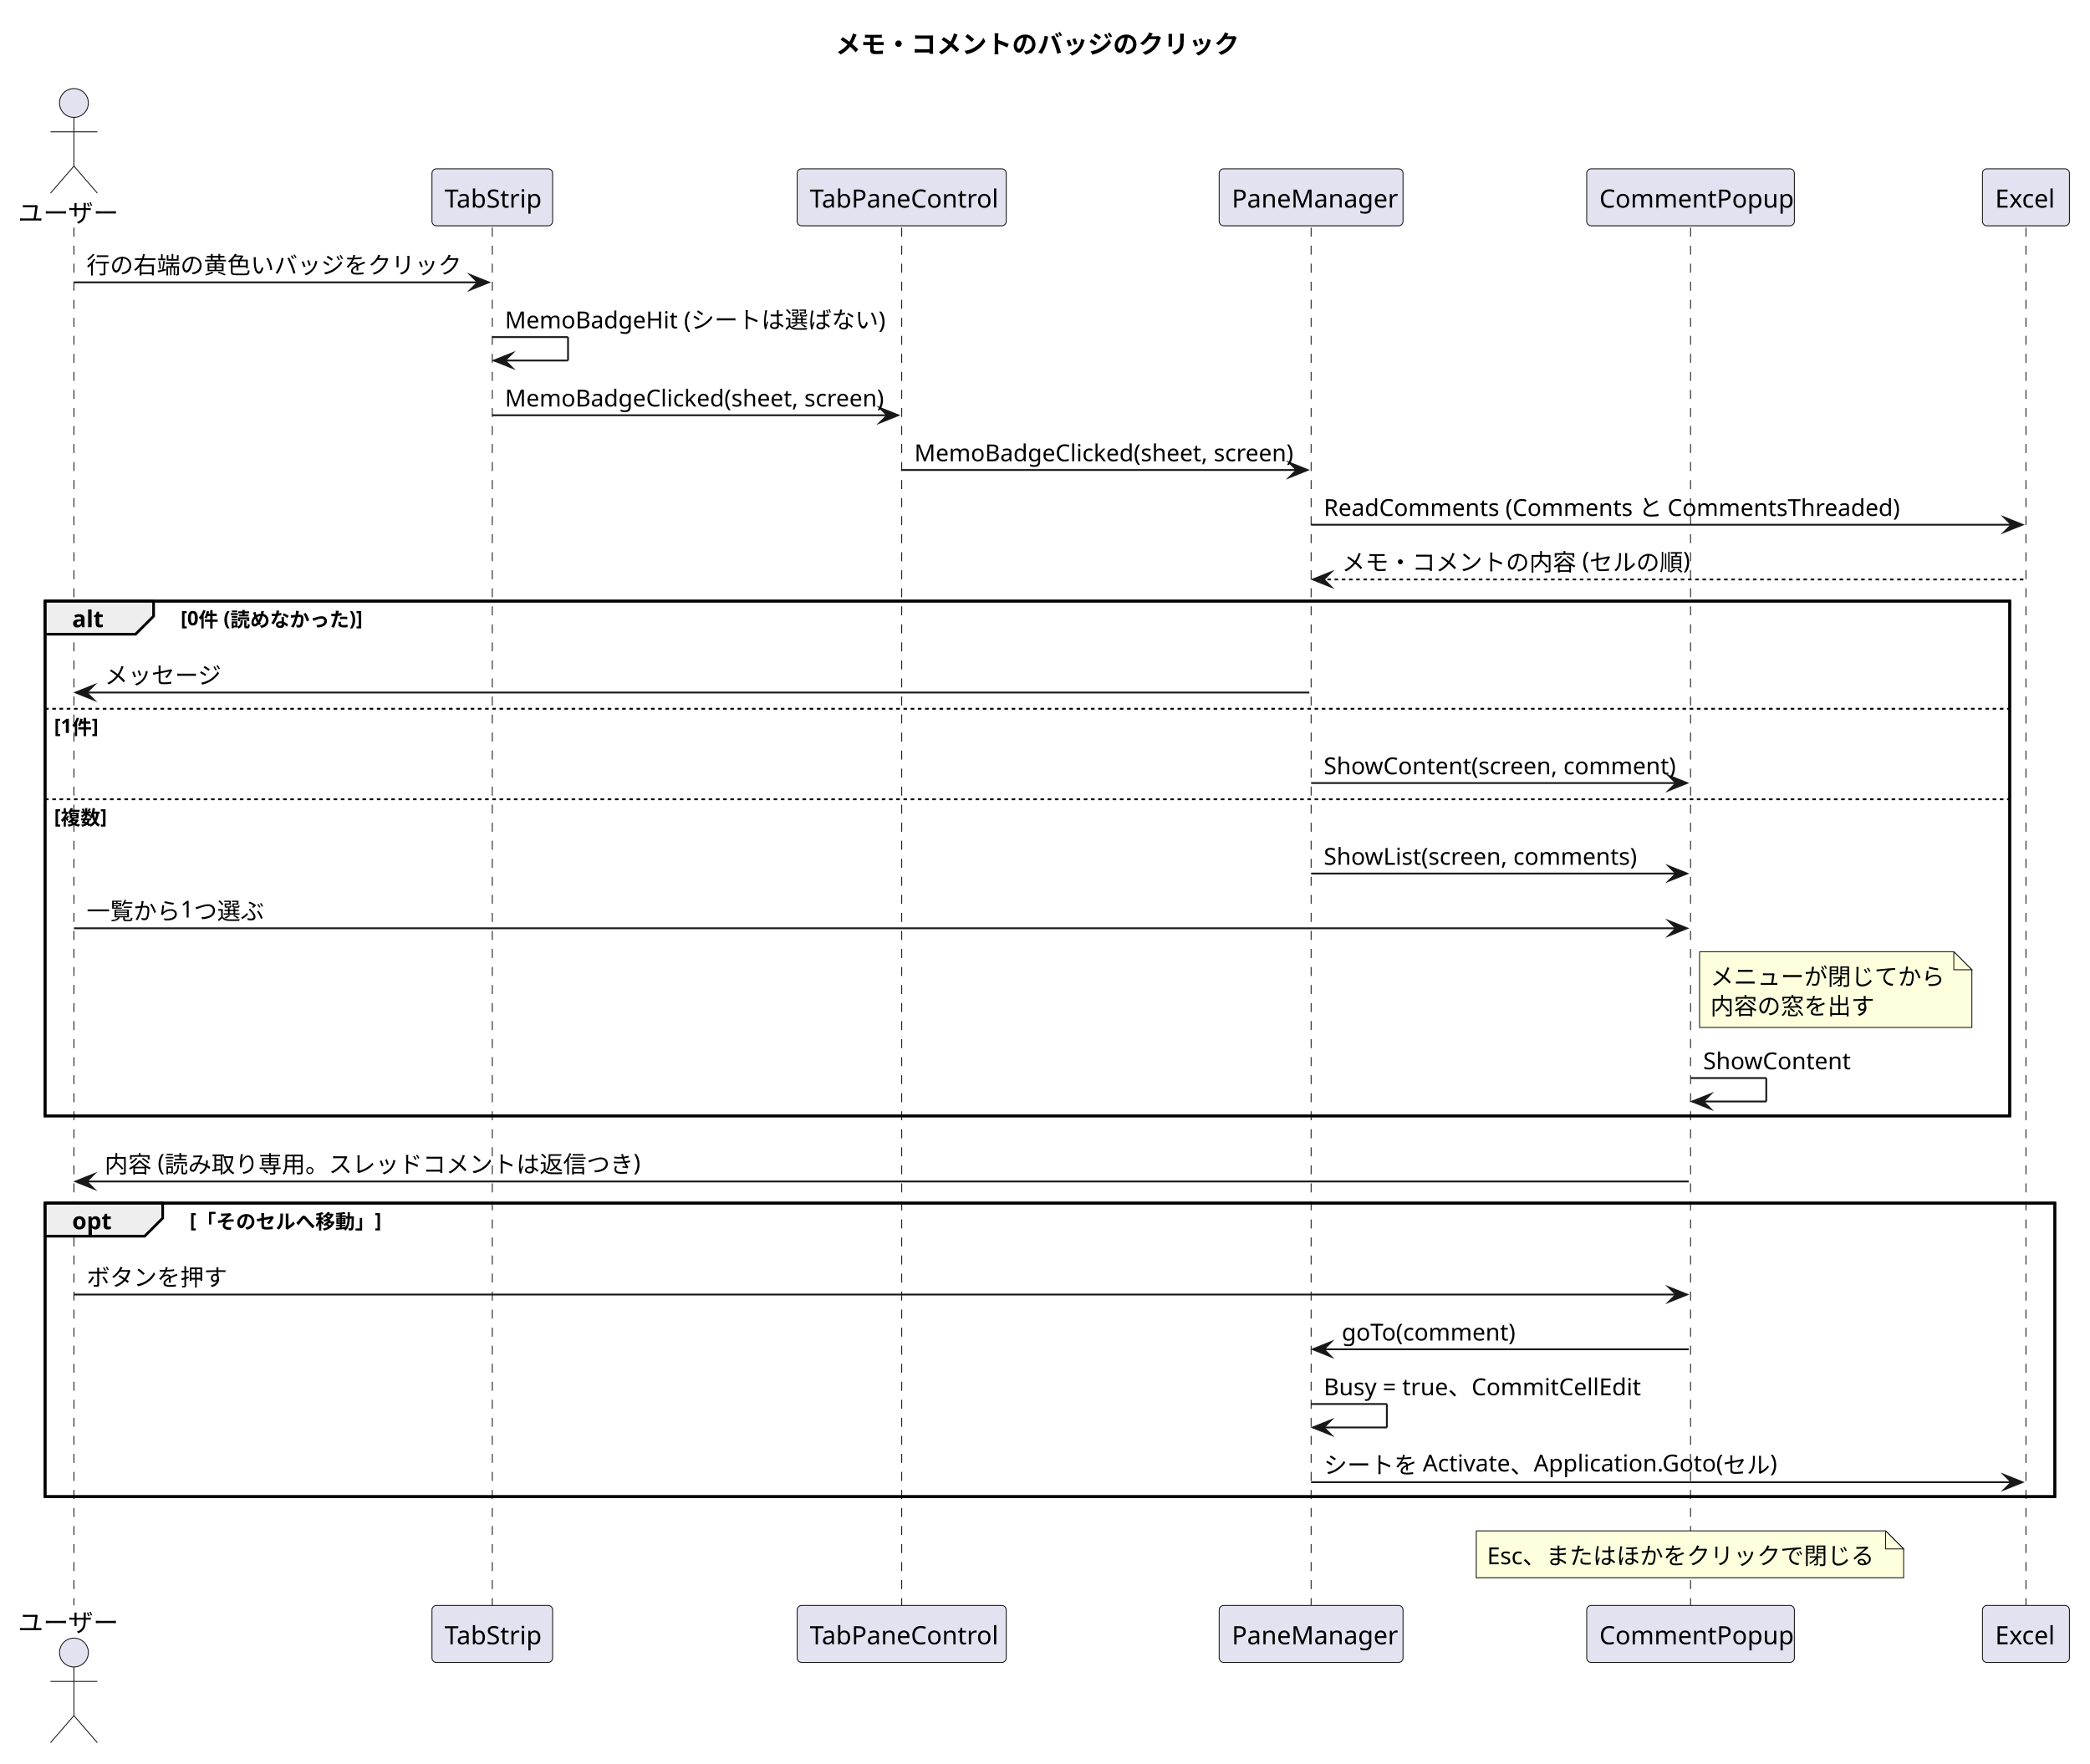
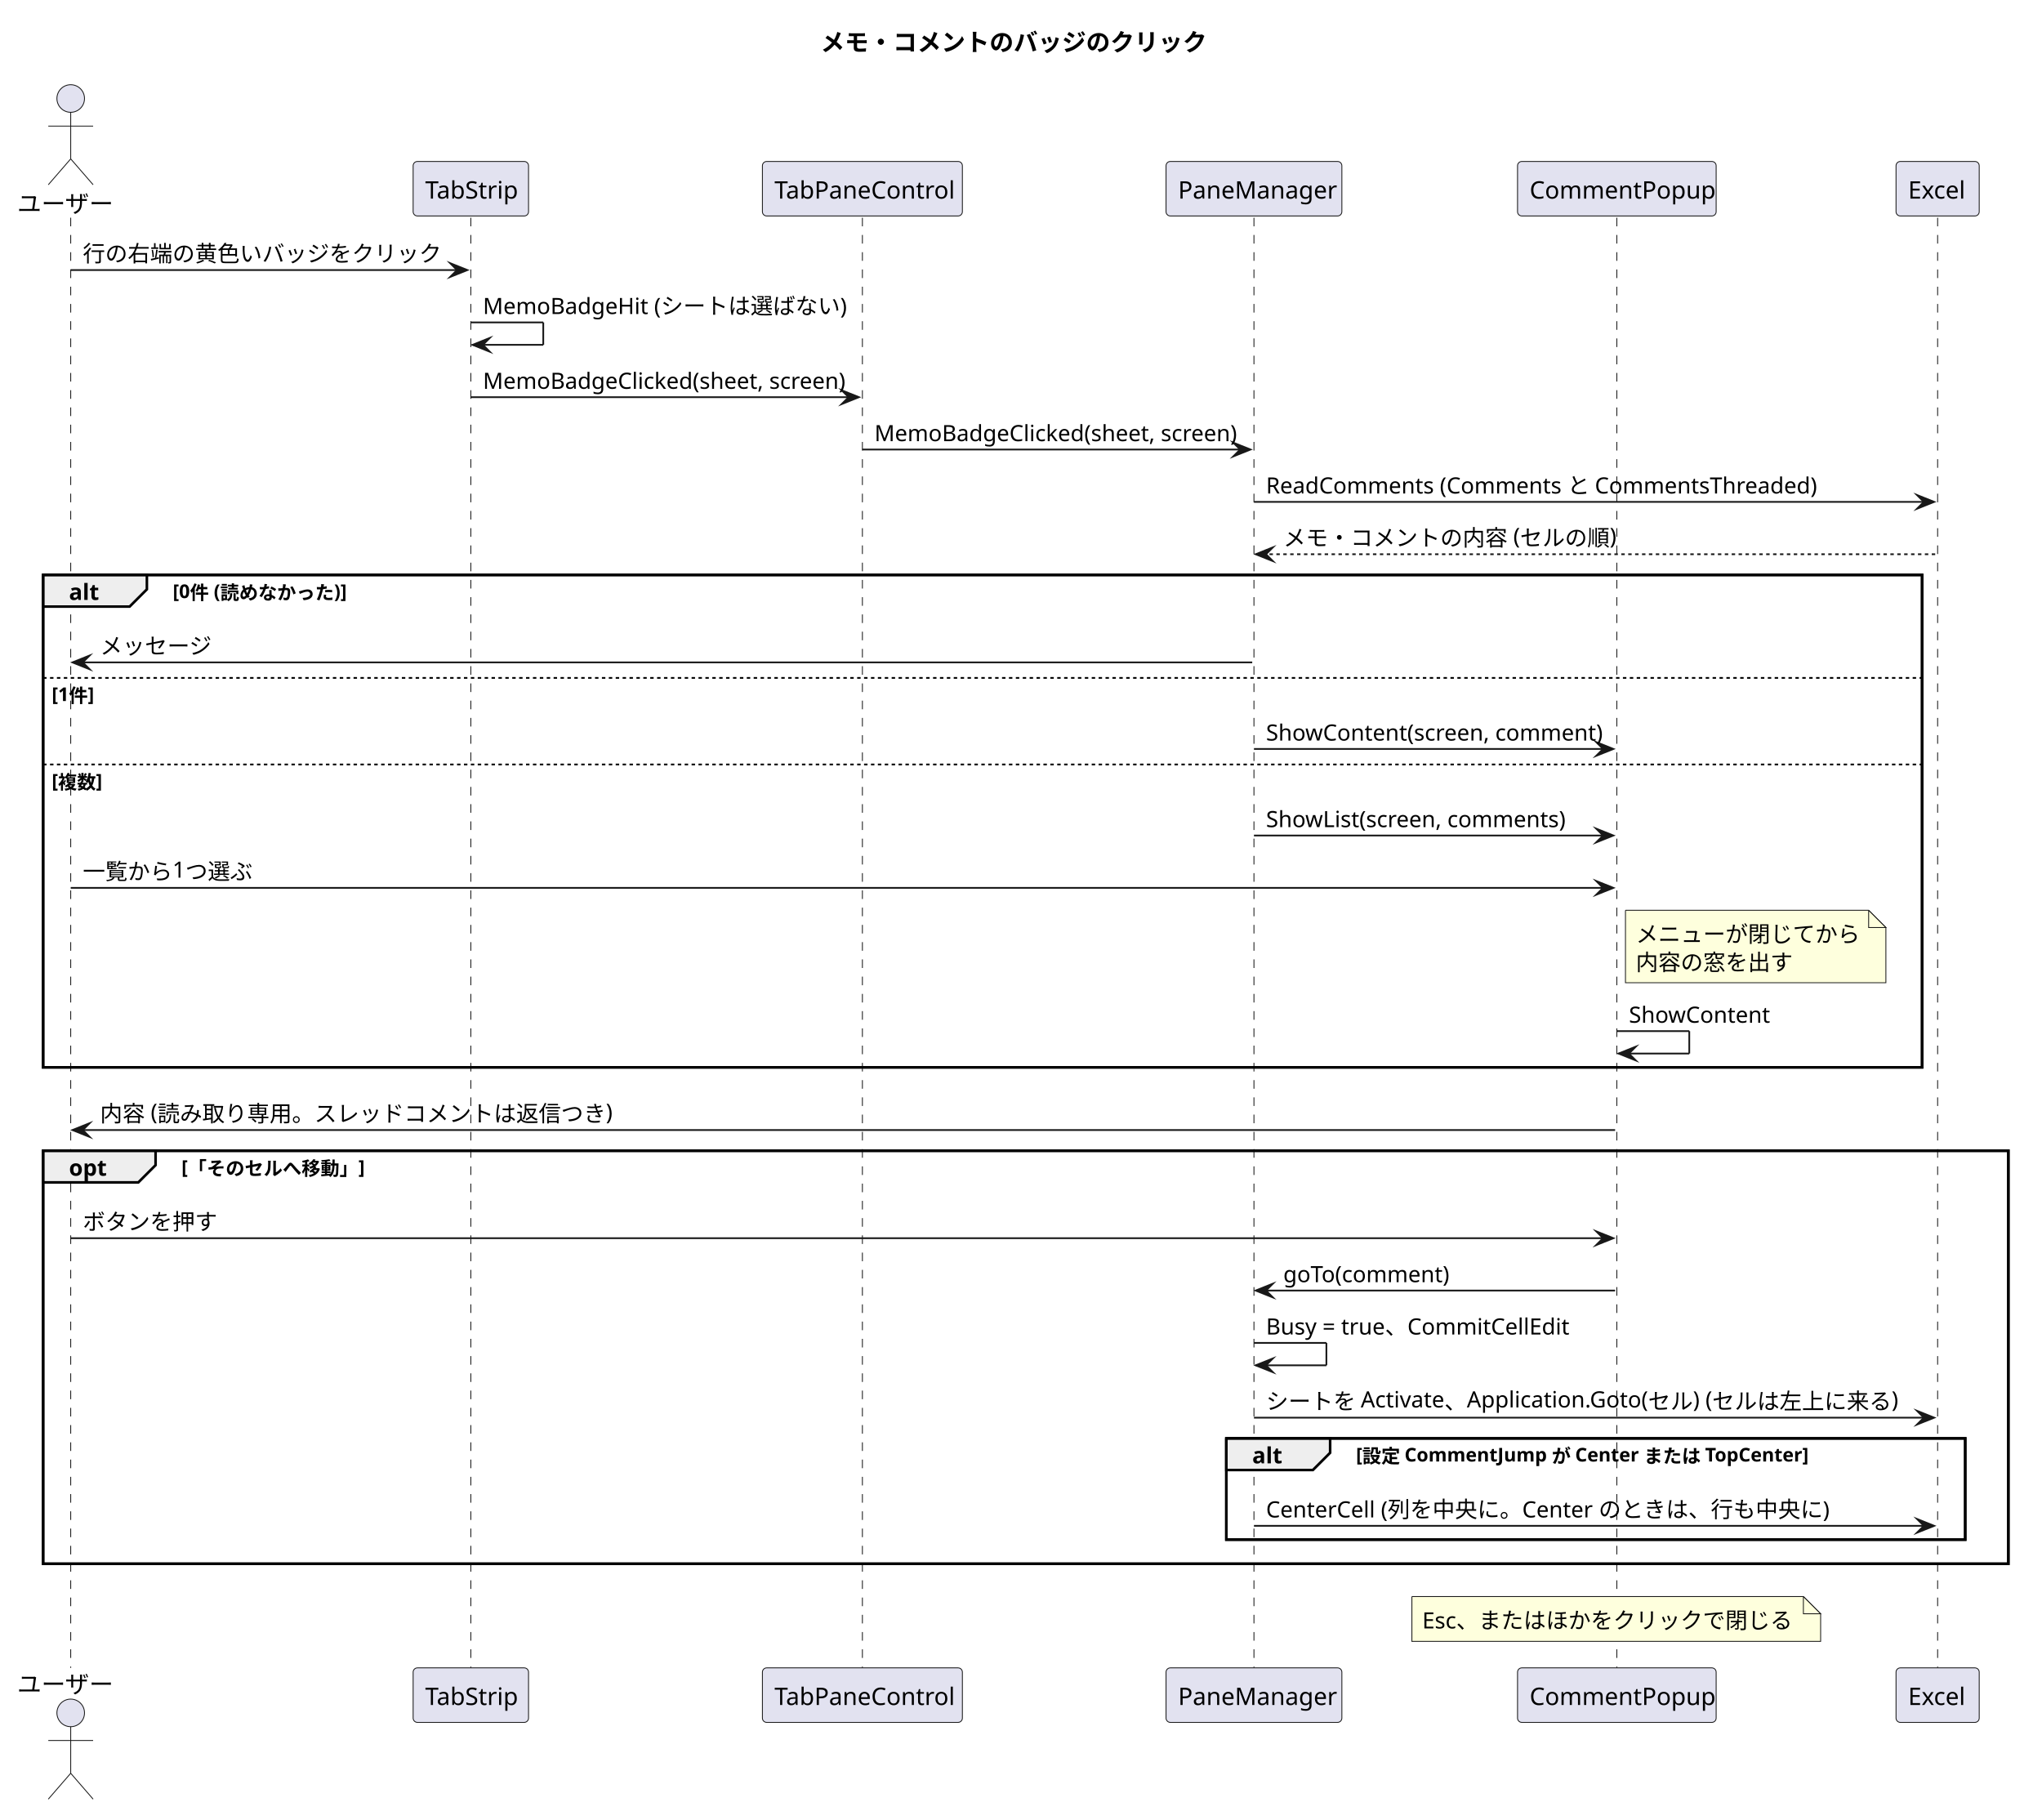
- <svg xmlns="http://www.w3.org/2000/svg" version="1.1" data-diagram-type="SEQUENCE" style="width:1159px;height:978px;background:#FFFFFF;" width="1159px" height="978px" viewBox="0 0 1159 978" zoomAndPan="magnify" preserveAspectRatio="none" contentStyleType="text/css">
+ <svg xmlns="http://www.w3.org/2000/svg" version="1.1" data-diagram-type="SEQUENCE" style="width:1184px;height:1055px;background:#FFFFFF;" width="1184px" height="1055px" viewBox="0 0 1184 1055" zoomAndPan="magnify" preserveAspectRatio="none" contentStyleType="text/css">
  <defs />
  <g font-family="sans-serif" lengthAdjust="spacing">
    <g class="title" data-source-line="1">
-       <text x="463.242" y="29.533" fill="#000" font-size="14" textLength="231" font-weight="700">メモ・コメントのバッジのクリック</text>
+       <text x="475.742" y="29.533" fill="#000" font-size="14" textLength="231" font-weight="700">メモ・コメントのバッジのクリック</text>
    </g>
    <rect x="25" y="333.328" width="1089.484" height="285.484" fill="none" style="stroke:#000;stroke-width:1.5;" />
-     <rect x="25" y="667.164" width="1114.484" height="162.758" fill="none" style="stroke:#000;stroke-width:1.5;" />
+     <rect x="25" y="667.164" width="1139.484" height="239.461" fill="none" style="stroke:#000;stroke-width:1.5;" />
+     <rect x="711.072" y="833.922" width="428.412" height="58.703" fill="none" style="stroke:#000;stroke-width:1.5;" />
    <g class="participant-lifeline" data-qualified-name="U" data-entity-uid="part1" id="part1-lifeline" data-source-line="5">
      <g>
-         <rect x="37.5" y="126.219" width="8" height="764.055" fill="#000" fill-opacity="0" />
-         <line x1="41" y1="126.219" x2="41" y2="890.273" style="stroke:#181818;stroke-width:0.5;stroke-dasharray:5,5;" />
+         <rect x="37.5" y="126.219" width="8" height="840.758" fill="#000" fill-opacity="0" />
+         <line x1="41" y1="126.219" x2="41" y2="966.977" style="stroke:#181818;stroke-width:0.5;stroke-dasharray:5,5;" />
      </g>
    </g>
    <g class="participant-lifeline" data-qualified-name="S" data-entity-uid="part2" id="part2-lifeline" data-source-line="6">
      <g>
-         <rect x="269.5" y="126.219" width="8" height="764.055" fill="#000" fill-opacity="0" />
-         <line x1="273" y1="126.219" x2="273" y2="890.273" style="stroke:#181818;stroke-width:0.5;stroke-dasharray:5,5;" />
+         <rect x="269.5" y="126.219" width="8" height="840.758" fill="#000" fill-opacity="0" />
+         <line x1="273" y1="126.219" x2="273" y2="966.977" style="stroke:#181818;stroke-width:0.5;stroke-dasharray:5,5;" />
      </g>
    </g>
    <g class="participant-lifeline" data-qualified-name="C" data-entity-uid="part3" id="part3-lifeline" data-source-line="7">
      <g>
-         <rect x="496.536" y="126.219" width="8" height="764.055" fill="#000" fill-opacity="0" />
-         <line x1="500.036" y1="126.219" x2="500.036" y2="890.273" style="stroke:#181818;stroke-width:0.5;stroke-dasharray:5,5;" />
+         <rect x="496.536" y="126.219" width="8" height="840.758" fill="#000" fill-opacity="0" />
+         <line x1="500.036" y1="126.219" x2="500.036" y2="966.977" style="stroke:#181818;stroke-width:0.5;stroke-dasharray:5,5;" />
      </g>
    </g>
    <g class="participant-lifeline" data-qualified-name="P" data-entity-uid="part4" id="part4-lifeline" data-source-line="8">
      <g>
-         <rect x="723.572" y="126.219" width="8" height="764.055" fill="#000" fill-opacity="0" />
-         <line x1="727.072" y1="126.219" x2="727.072" y2="890.273" style="stroke:#181818;stroke-width:0.5;stroke-dasharray:5,5;" />
+         <rect x="723.572" y="126.219" width="8" height="840.758" fill="#000" fill-opacity="0" />
+         <line x1="727.072" y1="126.219" x2="727.072" y2="966.977" style="stroke:#181818;stroke-width:0.5;stroke-dasharray:5,5;" />
      </g>
    </g>
    <g class="participant-lifeline" data-qualified-name="W" data-entity-uid="part5" id="part5-lifeline" data-source-line="9">
      <g>
-         <rect x="933.984" y="126.219" width="8" height="764.055" fill="#000" fill-opacity="0" />
-         <line x1="937.484" y1="126.219" x2="937.484" y2="890.273" style="stroke:#181818;stroke-width:0.5;stroke-dasharray:5,5;" />
+         <rect x="933.984" y="126.219" width="8" height="840.758" fill="#000" fill-opacity="0" />
+         <line x1="937.484" y1="126.219" x2="937.484" y2="966.977" style="stroke:#181818;stroke-width:0.5;stroke-dasharray:5,5;" />
      </g>
    </g>
    <g class="participant-lifeline" data-qualified-name="XL" data-entity-uid="part6" id="part6-lifeline" data-source-line="10">
      <g>
-         <rect x="1119.984" y="126.219" width="8" height="764.055" fill="#000" fill-opacity="0" />
-         <line x1="1123.484" y1="126.219" x2="1123.484" y2="890.273" style="stroke:#181818;stroke-width:0.5;stroke-dasharray:5,5;" />
+         <rect x="1119.984" y="126.219" width="8" height="840.758" fill="#000" fill-opacity="0" />
+         <line x1="1123.484" y1="126.219" x2="1123.484" y2="966.977" style="stroke:#181818;stroke-width:0.5;stroke-dasharray:5,5;" />
      </g>
    </g>
    <g class="participant participant-head" data-qualified-name="U" data-entity-uid="part1" id="part1-head" data-source-line="5">
      <text x="10" y="123.143" fill="#000" font-size="14" textLength="56">ユーザー</text>
      <ellipse cx="41" cy="57.109" rx="8" ry="8" fill="#E2E2F0" style="stroke:#181818;stroke-width:0.5;" />
      <path d="M41,65.109 L41,92.109 M28,73.109 L54,73.109 M41,92.109 L28,107.109 M41,92.109 L54,107.109" style="stroke:#181818;stroke-width:0.5;" fill="none" />
    </g>
    <g class="participant participant-head" data-qualified-name="S" data-entity-uid="part2" id="part2-head" data-source-line="6">
      <rect x="239.545" y="93.609" width="66.91" height="31.609" fill="#E2E2F0" style="stroke:#181818;stroke-width:0.5;" rx="2.5" ry="2.5" />
      <text x="246.545" y="115.143" fill="#000" font-size="14" textLength="52.91">TabStrip</text>
    </g>
    <g class="participant participant-head" data-qualified-name="C" data-entity-uid="part3" id="part3-head" data-source-line="7">
      <rect x="442.061" y="93.609" width="115.951" height="31.609" fill="#E2E2F0" style="stroke:#181818;stroke-width:0.5;" rx="2.5" ry="2.5" />
      <text x="449.061" y="115.143" fill="#000" font-size="14" textLength="101.951">TabPaneControl</text>
    </g>
    <g class="participant participant-head" data-qualified-name="P" data-entity-uid="part4" id="part4-head" data-source-line="8">
      <rect x="676.097" y="93.609" width="101.951" height="31.609" fill="#E2E2F0" style="stroke:#181818;stroke-width:0.5;" rx="2.5" ry="2.5" />
      <text x="683.097" y="115.143" fill="#000" font-size="14" textLength="87.951">PaneManager</text>
    </g>
    <g class="participant participant-head" data-qualified-name="W" data-entity-uid="part5" id="part5-head" data-source-line="9">
      <rect x="879.901" y="93.609" width="115.165" height="31.609" fill="#E2E2F0" style="stroke:#181818;stroke-width:0.5;" rx="2.5" ry="2.5" />
      <text x="886.901" y="115.143" fill="#000" font-size="14" textLength="101.165">CommentPopup</text>
    </g>
    <g class="participant participant-head" data-qualified-name="XL" data-entity-uid="part6" id="part6-head" data-source-line="10">
      <rect x="1099.367" y="93.609" width="48.234" height="31.609" fill="#E2E2F0" style="stroke:#181818;stroke-width:0.5;" rx="2.5" ry="2.5" />
      <text x="1106.367" y="115.143" fill="#000" font-size="14" textLength="34.234">Excel</text>
    </g>
    <g class="participant participant-tail" data-qualified-name="U" data-entity-uid="part1" id="part1-tail" data-source-line="5">
-       <text x="10" y="904.807" fill="#000" font-size="14" textLength="56">ユーザー</text>
-       <ellipse cx="41" cy="916.383" rx="8" ry="8" fill="#E2E2F0" style="stroke:#181818;stroke-width:0.5;" />
-       <path d="M41,924.383 L41,951.383 M28,932.383 L54,932.383 M41,951.383 L28,966.383 M41,951.383 L54,966.383" style="stroke:#181818;stroke-width:0.5;" fill="none" />
+       <text x="10" y="981.51" fill="#000" font-size="14" textLength="56">ユーザー</text>
+       <ellipse cx="41" cy="993.086" rx="8" ry="8" fill="#E2E2F0" style="stroke:#181818;stroke-width:0.5;" />
+       <path d="M41,1001.086 L41,1028.086 M28,1009.086 L54,1009.086 M41,1028.086 L28,1043.086 M41,1028.086 L54,1043.086" style="stroke:#181818;stroke-width:0.5;" fill="none" />
    </g>
    <g class="participant participant-tail" data-qualified-name="S" data-entity-uid="part2" id="part2-tail" data-source-line="6">
-       <rect x="239.545" y="890.273" width="66.91" height="31.609" fill="#E2E2F0" style="stroke:#181818;stroke-width:0.5;" rx="2.5" ry="2.5" />
-       <text x="246.545" y="911.807" fill="#000" font-size="14" textLength="52.91">TabStrip</text>
+       <rect x="239.545" y="966.977" width="66.91" height="31.609" fill="#E2E2F0" style="stroke:#181818;stroke-width:0.5;" rx="2.5" ry="2.5" />
+       <text x="246.545" y="988.51" fill="#000" font-size="14" textLength="52.91">TabStrip</text>
    </g>
    <g class="participant participant-tail" data-qualified-name="C" data-entity-uid="part3" id="part3-tail" data-source-line="7">
-       <rect x="442.061" y="890.273" width="115.951" height="31.609" fill="#E2E2F0" style="stroke:#181818;stroke-width:0.5;" rx="2.5" ry="2.5" />
-       <text x="449.061" y="911.807" fill="#000" font-size="14" textLength="101.951">TabPaneControl</text>
+       <rect x="442.061" y="966.977" width="115.951" height="31.609" fill="#E2E2F0" style="stroke:#181818;stroke-width:0.5;" rx="2.5" ry="2.5" />
+       <text x="449.061" y="988.51" fill="#000" font-size="14" textLength="101.951">TabPaneControl</text>
    </g>
    <g class="participant participant-tail" data-qualified-name="P" data-entity-uid="part4" id="part4-tail" data-source-line="8">
-       <rect x="676.097" y="890.273" width="101.951" height="31.609" fill="#E2E2F0" style="stroke:#181818;stroke-width:0.5;" rx="2.5" ry="2.5" />
-       <text x="683.097" y="911.807" fill="#000" font-size="14" textLength="87.951">PaneManager</text>
+       <rect x="676.097" y="966.977" width="101.951" height="31.609" fill="#E2E2F0" style="stroke:#181818;stroke-width:0.5;" rx="2.5" ry="2.5" />
+       <text x="683.097" y="988.51" fill="#000" font-size="14" textLength="87.951">PaneManager</text>
    </g>
    <g class="participant participant-tail" data-qualified-name="W" data-entity-uid="part5" id="part5-tail" data-source-line="9">
-       <rect x="879.901" y="890.273" width="115.165" height="31.609" fill="#E2E2F0" style="stroke:#181818;stroke-width:0.5;" rx="2.5" ry="2.5" />
-       <text x="886.901" y="911.807" fill="#000" font-size="14" textLength="101.165">CommentPopup</text>
+       <rect x="879.901" y="966.977" width="115.165" height="31.609" fill="#E2E2F0" style="stroke:#181818;stroke-width:0.5;" rx="2.5" ry="2.5" />
+       <text x="886.901" y="988.51" fill="#000" font-size="14" textLength="101.165">CommentPopup</text>
    </g>
    <g class="participant participant-tail" data-qualified-name="XL" data-entity-uid="part6" id="part6-tail" data-source-line="10">
-       <rect x="1099.367" y="890.273" width="48.234" height="31.609" fill="#E2E2F0" style="stroke:#181818;stroke-width:0.5;" rx="2.5" ry="2.5" />
-       <text x="1106.367" y="911.807" fill="#000" font-size="14" textLength="34.234">Excel</text>
+       <rect x="1099.367" y="966.977" width="48.234" height="31.609" fill="#E2E2F0" style="stroke:#181818;stroke-width:0.5;" rx="2.5" ry="2.5" />
+       <text x="1106.367" y="988.51" fill="#000" font-size="14" textLength="34.234">Excel</text>
    </g>
    <g class="message" data-entity-1="part1" data-entity-2="part2" id="msg1" data-source-line="12">
      <polygon points="261,152.57,271,156.57,261,160.57,265,156.57" fill="#181818" style="stroke:#181818;stroke-width:1;stroke-linejoin:miter;stroke-miterlimit:10;" />
      <line x1="41" y1="156.57" x2="267" y2="156.57" style="stroke:#181818;stroke-width:1;" />
      <text x="48" y="151.714" fill="#000" font-size="13" textLength="208">行の右端の黄色いバッジをクリック</text>
    </g>
    <g class="message" data-entity-1="part2" data-entity-2="part2" id="msg2" data-source-line="13">
      <line x1="273" y1="186.922" x2="315" y2="186.922" style="stroke:#181818;stroke-width:1;" />
      <line x1="315" y1="186.922" x2="315" y2="199.922" style="stroke:#181818;stroke-width:1;" />
      <line x1="274" y1="199.922" x2="315" y2="199.922" style="stroke:#181818;stroke-width:1;" />
      <polygon points="284,195.922,274,199.922,284,203.922,280,199.922" fill="#181818" style="stroke:#181818;stroke-width:1;stroke-linejoin:miter;stroke-miterlimit:10;" />
      <text x="280" y="182.065" fill="#000" font-size="13" textLength="205.867">MemoBadgeHit (シートは選ばない)</text>
    </g>
    <g class="message" data-entity-1="part2" data-entity-2="part3" id="msg3" data-source-line="14">
      <polygon points="488.036,226.273,498.036,230.273,488.036,234.273,492.036,230.273" fill="#181818" style="stroke:#181818;stroke-width:1;stroke-linejoin:miter;stroke-miterlimit:10;" />
      <line x1="273" y1="230.273" x2="494.036" y2="230.273" style="stroke:#181818;stroke-width:1;" />
      <text x="280" y="225.417" fill="#000" font-size="13" textLength="203.036">MemoBadgeClicked(sheet, screen)</text>
    </g>
    <g class="message" data-entity-1="part3" data-entity-2="part4" id="msg4" data-source-line="15">
      <polygon points="715.072,256.625,725.072,260.625,715.072,264.625,719.072,260.625" fill="#181818" style="stroke:#181818;stroke-width:1;stroke-linejoin:miter;stroke-miterlimit:10;" />
      <line x1="500.036" y1="260.625" x2="721.072" y2="260.625" style="stroke:#181818;stroke-width:1;" />
      <text x="507.036" y="255.769" fill="#000" font-size="13" textLength="203.036">MemoBadgeClicked(sheet, screen)</text>
    </g>
    <g class="message" data-entity-1="part4" data-entity-2="part6" id="msg5" data-source-line="16">
      <polygon points="1111.484,286.977,1121.484,290.977,1111.484,294.977,1115.484,290.977" fill="#181818" style="stroke:#181818;stroke-width:1;stroke-linejoin:miter;stroke-miterlimit:10;" />
      <line x1="727.072" y1="290.977" x2="1117.484" y2="290.977" style="stroke:#181818;stroke-width:1;" />
      <text x="734.072" y="286.12" fill="#000" font-size="13" textLength="307.766">ReadComments (Comments と CommentsThreaded)</text>
    </g>
    <g class="message" data-entity-1="part6" data-entity-2="part4" id="msg6" data-source-line="17">
      <polygon points="738.072,317.328,728.072,321.328,738.072,325.328,734.072,321.328" fill="#181818" style="stroke:#181818;stroke-width:1;stroke-linejoin:miter;stroke-miterlimit:10;" />
      <line x1="732.072" y1="321.328" x2="1122.484" y2="321.328" style="stroke:#181818;stroke-width:1;stroke-dasharray:2,2;" />
      <text x="744.072" y="316.472" fill="#000" font-size="13" textLength="194.27">メモ・コメントの内容 (セルの順)</text>
    </g>
    <path d="M25,333.328 L85.171,333.328 L85.171,341.68 L75.171,351.68 L25,351.68 L25,333.328" style="stroke:#000;stroke-width:1.5;" fill="#EEE" />
    <rect x="25" y="333.328" width="1089.484" height="285.484" fill="none" style="stroke:#000;stroke-width:1.5;" />
    <text x="40" y="347.823" fill="#000" font-size="13" textLength="15.171" font-weight="700">alt</text>
    <text x="100.171" y="346.747" fill="#000" font-size="11" textLength="103.232" font-weight="700">[0件 (読めなかった)]</text>
    <g class="message" data-entity-1="part4" data-entity-2="part1" id="msg7" data-source-line="19">
      <polygon points="52,380.031,42,384.031,52,388.031,48,384.031" fill="#181818" style="stroke:#181818;stroke-width:1;stroke-linejoin:miter;stroke-miterlimit:10;" />
      <line x1="46" y1="384.031" x2="726.072" y2="384.031" style="stroke:#181818;stroke-width:1;" />
      <text x="58" y="379.175" fill="#000" font-size="13" textLength="65">メッセージ</text>
    </g>
    <line x1="25" y1="393.031" x2="1114.484" y2="393.031" style="stroke:#000;stroke-width:1;stroke-dasharray:2,2;" />
    <text x="30" y="406.45" fill="#000" font-size="11" textLength="24.788" font-weight="700">[1件]</text>
    <g class="message" data-entity-1="part4" data-entity-2="part5" id="msg8" data-source-line="21">
      <polygon points="925.484,430.219,935.484,434.219,925.484,438.219,929.484,434.219" fill="#181818" style="stroke:#181818;stroke-width:1;stroke-linejoin:miter;stroke-miterlimit:10;" />
      <line x1="727.072" y1="434.219" x2="931.484" y2="434.219" style="stroke:#181818;stroke-width:1;" />
      <text x="734.072" y="429.362" fill="#000" font-size="13" textLength="186.412">ShowContent(screen, comment)</text>
    </g>
    <line x1="25" y1="443.219" x2="1114.484" y2="443.219" style="stroke:#000;stroke-width:1;stroke-dasharray:2,2;" />
    <text x="30" y="456.638" fill="#000" font-size="11" textLength="30.014" font-weight="700">[複数]</text>
    <g class="message" data-entity-1="part4" data-entity-2="part5" id="msg9" data-source-line="23">
      <polygon points="925.484,480.406,935.484,484.406,925.484,488.406,929.484,484.406" fill="#181818" style="stroke:#181818;stroke-width:1;stroke-linejoin:miter;stroke-miterlimit:10;" />
      <line x1="727.072" y1="484.406" x2="931.484" y2="484.406" style="stroke:#181818;stroke-width:1;" />
      <text x="734.072" y="479.55" fill="#000" font-size="13" textLength="167.61">ShowList(screen, comments)</text>
    </g>
    <g class="message" data-entity-1="part1" data-entity-2="part5" id="msg10" data-source-line="24">
      <polygon points="925.484,510.758,935.484,514.758,925.484,518.758,929.484,514.758" fill="#181818" style="stroke:#181818;stroke-width:1;stroke-linejoin:miter;stroke-miterlimit:10;" />
      <line x1="41" y1="514.758" x2="931.484" y2="514.758" style="stroke:#181818;stroke-width:1;" />
      <text x="48" y="509.901" fill="#000" font-size="13" textLength="98.23">一覧から1つ選ぶ</text>
    </g>
    <path d="M942.484,527.758 L942.484,569.758 L1093.484,569.758 L1093.484,537.758 L1083.484,527.758 L942.484,527.758" style="stroke:#181818;stroke-width:0.5;" fill="#FEFFDD" />
    <path d="M1083.484,527.758 L1083.484,537.758 L1093.484,537.758 L1083.484,527.758" style="stroke:#181818;stroke-width:0.5;" fill="#FEFFDD" />
    <text x="948.484" y="546.253" fill="#000" font-size="13" textLength="130">メニューが閉じてから</text>
    <text x="948.484" y="562.604" fill="#000" font-size="13" textLength="91">内容の窓を出す</text>
    <g class="message" data-entity-1="part5" data-entity-2="part5" id="msg11" data-source-line="26">
      <line x1="937.484" y1="597.813" x2="979.484" y2="597.813" style="stroke:#181818;stroke-width:1;" />
      <line x1="979.484" y1="597.813" x2="979.484" y2="610.813" style="stroke:#181818;stroke-width:1;" />
      <line x1="938.484" y1="610.813" x2="979.484" y2="610.813" style="stroke:#181818;stroke-width:1;" />
      <polygon points="948.484,606.813,938.484,610.813,948.484,614.813,944.484,610.813" fill="#181818" style="stroke:#181818;stroke-width:1;stroke-linejoin:miter;stroke-miterlimit:10;" />
      <text x="944.484" y="592.956" fill="#000" font-size="13" textLength="78.051">ShowContent</text>
    </g>
    <g class="message" data-entity-1="part5" data-entity-2="part1" id="msg12" data-source-line="28">
      <polygon points="52,651.164,42,655.164,52,659.164,48,655.164" fill="#181818" style="stroke:#181818;stroke-width:1;stroke-linejoin:miter;stroke-miterlimit:10;" />
      <line x1="46" y1="655.164" x2="936.484" y2="655.164" style="stroke:#181818;stroke-width:1;" />
      <text x="58" y="650.308" fill="#000" font-size="13" textLength="298.27">内容 (読み取り専用。スレッドコメントは返信つき)</text>
    </g>
    <path d="M25,667.164 L90.211,667.164 L90.211,675.516 L80.211,685.516 L25,685.516 L25,667.164" style="stroke:#000;stroke-width:1.5;" fill="#EEE" />
-     <rect x="25" y="667.164" width="1114.484" height="162.758" fill="none" style="stroke:#000;stroke-width:1.5;" />
+     <rect x="25" y="667.164" width="1139.484" height="239.461" fill="none" style="stroke:#000;stroke-width:1.5;" />
    <text x="40" y="681.659" fill="#000" font-size="13" textLength="20.211" font-weight="700">opt</text>
    <text x="105.211" y="680.583" fill="#000" font-size="11" textLength="109.42" font-weight="700">[「そのセルへ移動」]</text>
    <g class="message" data-entity-1="part1" data-entity-2="part5" id="msg13" data-source-line="30">
      <polygon points="925.484,713.867,935.484,717.867,925.484,721.867,929.484,717.867" fill="#181818" style="stroke:#181818;stroke-width:1;stroke-linejoin:miter;stroke-miterlimit:10;" />
      <line x1="41" y1="717.867" x2="931.484" y2="717.867" style="stroke:#181818;stroke-width:1;" />
      <text x="48" y="713.011" fill="#000" font-size="13" textLength="78">ボタンを押す</text>
    </g>
    <g class="message" data-entity-1="part5" data-entity-2="part4" id="msg14" data-source-line="31">
      <polygon points="738.072,744.219,728.072,748.219,738.072,752.219,734.072,748.219" fill="#181818" style="stroke:#181818;stroke-width:1;stroke-linejoin:miter;stroke-miterlimit:10;" />
      <line x1="732.072" y1="748.219" x2="936.484" y2="748.219" style="stroke:#181818;stroke-width:1;" />
      <text x="744.072" y="743.362" fill="#000" font-size="13" textLength="91.749">goTo(comment)</text>
    </g>
    <g class="message" data-entity-1="part4" data-entity-2="part4" id="msg15" data-source-line="32">
      <line x1="727.072" y1="778.57" x2="769.072" y2="778.57" style="stroke:#181818;stroke-width:1;" />
      <line x1="769.072" y1="778.57" x2="769.072" y2="791.57" style="stroke:#181818;stroke-width:1;" />
      <line x1="728.072" y1="791.57" x2="769.072" y2="791.57" style="stroke:#181818;stroke-width:1;" />
      <polygon points="738.072,787.57,728.072,791.57,738.072,795.57,734.072,791.57" fill="#181818" style="stroke:#181818;stroke-width:1;stroke-linejoin:miter;stroke-miterlimit:10;" />
      <text x="734.072" y="773.714" fill="#000" font-size="13" textLength="168.689">Busy = true、CommitCellEdit</text>
    </g>
    <g class="message" data-entity-1="part4" data-entity-2="part6" id="msg16" data-source-line="33">
      <polygon points="1111.484,817.922,1121.484,821.922,1111.484,825.922,1115.484,821.922" fill="#181818" style="stroke:#181818;stroke-width:1;stroke-linejoin:miter;stroke-miterlimit:10;" />
      <line x1="727.072" y1="821.922" x2="1117.484" y2="821.922" style="stroke:#181818;stroke-width:1;" />
-       <text x="734.072" y="817.065" fill="#000" font-size="13" textLength="244.905">シートを Activate、Application.Goto(セル)</text>
-     </g>
-     <path d="M818.648,848.922 L818.648,874.922 L1055.648,874.922 L1055.648,858.922 L1045.648,848.922 L818.648,848.922" style="stroke:#181818;stroke-width:0.5;" fill="#FEFFDD" />
-     <path d="M1045.648,848.922 L1045.648,858.922 L1055.648,858.922 L1045.648,848.922" style="stroke:#181818;stroke-width:0.5;" fill="#FEFFDD" />
-     <text x="824.648" y="867.417" fill="#000" font-size="13" textLength="216.671">Esc、またはほかをクリックで閉じる</text>
+       <text x="734.072" y="817.065" fill="#000" font-size="13" textLength="361.175">シートを Activate、Application.Goto(セル) (セルは左上に来る)</text>
+     </g>
+     <path d="M711.072,833.922 L771.243,833.922 L771.243,842.273 L761.243,852.273 L711.072,852.273 L711.072,833.922" style="stroke:#000;stroke-width:1.5;" fill="#EEE" />
+     <rect x="711.072" y="833.922" width="428.412" height="58.703" fill="none" style="stroke:#000;stroke-width:1.5;" />
+     <text x="726.072" y="848.417" fill="#000" font-size="13" textLength="15.171" font-weight="700">alt</text>
+     <text x="786.243" y="847.341" fill="#000" font-size="11" textLength="260.573" font-weight="700">[設定 CommentJump が Center または TopCenter]</text>
+     <g class="message" data-entity-1="part4" data-entity-2="part6" id="msg17" data-source-line="35">
+       <polygon points="1111.484,880.625,1121.484,884.625,1111.484,888.625,1115.484,884.625" fill="#181818" style="stroke:#181818;stroke-width:1;stroke-linejoin:miter;stroke-miterlimit:10;" />
+       <line x1="727.072" y1="884.625" x2="1117.484" y2="884.625" style="stroke:#181818;stroke-width:1;" />
+       <text x="734.072" y="879.769" fill="#000" font-size="13" textLength="324.314">CenterCell (列を中央に。Center のときは、行も中央に)</text>
+     </g>
+     <path d="M818.648,925.625 L818.648,951.625 L1055.648,951.625 L1055.648,935.625 L1045.648,925.625 L818.648,925.625" style="stroke:#181818;stroke-width:0.5;" fill="#FEFFDD" />
+     <path d="M1045.648,925.625 L1045.648,935.625 L1055.648,935.625 L1045.648,925.625" style="stroke:#181818;stroke-width:0.5;" fill="#FEFFDD" />
+     <text x="824.648" y="944.12" fill="#000" font-size="13" textLength="216.671">Esc、またはほかをクリックで閉じる</text>
  </g>
</svg>
